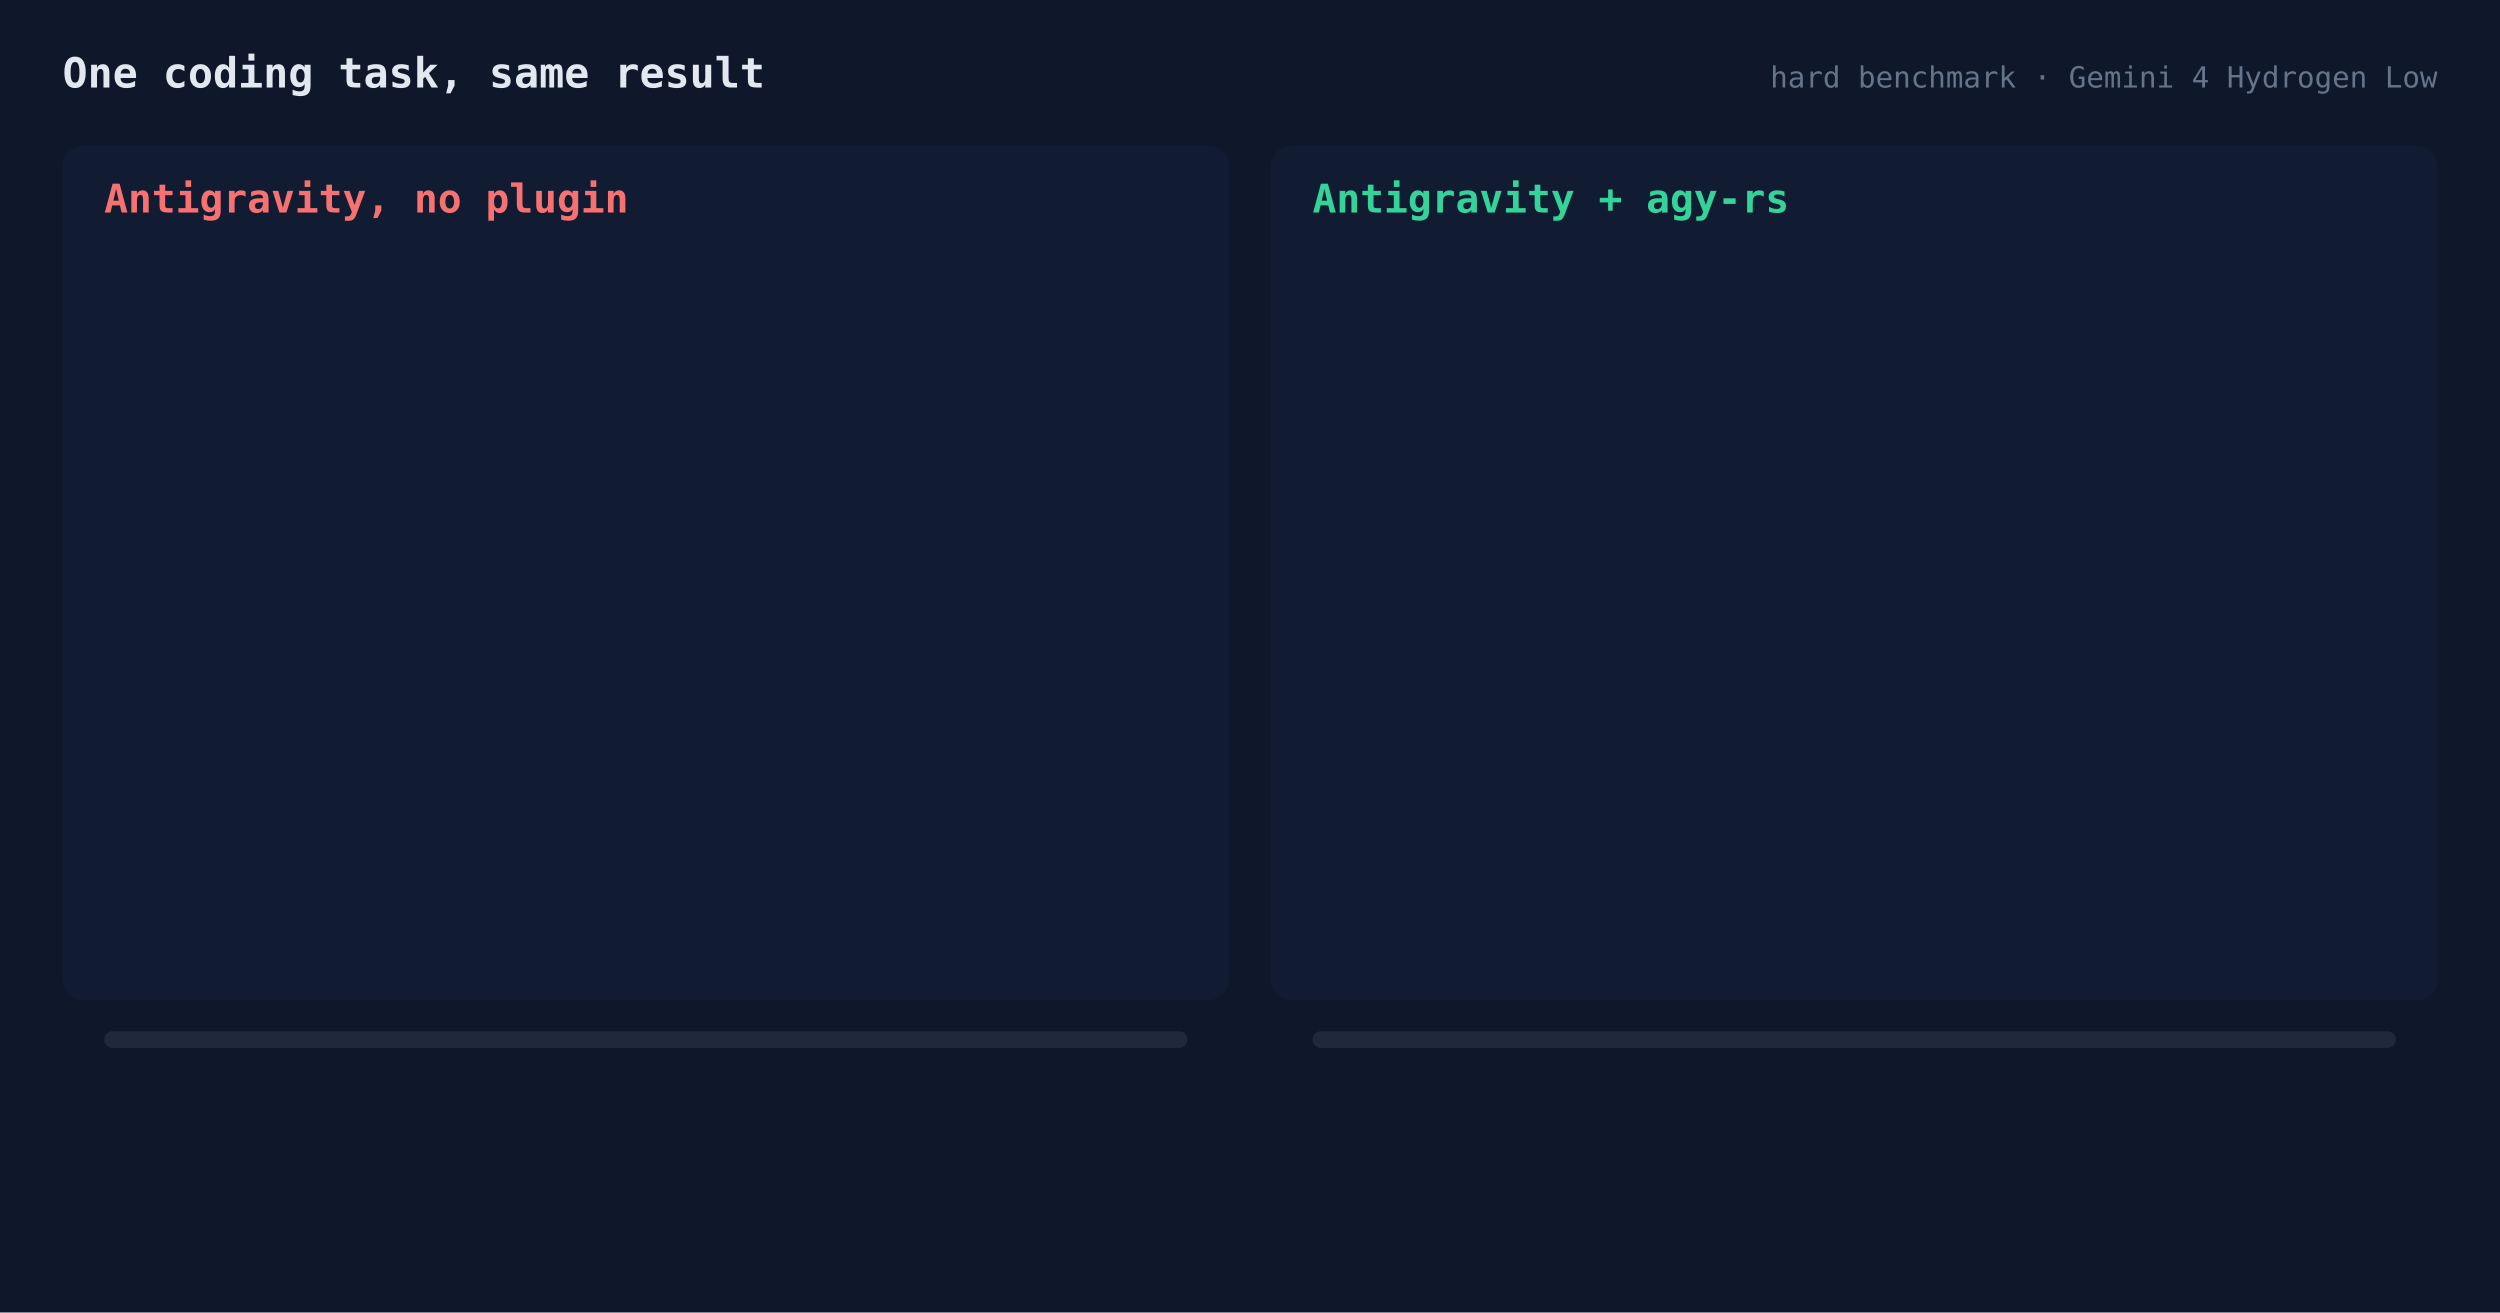
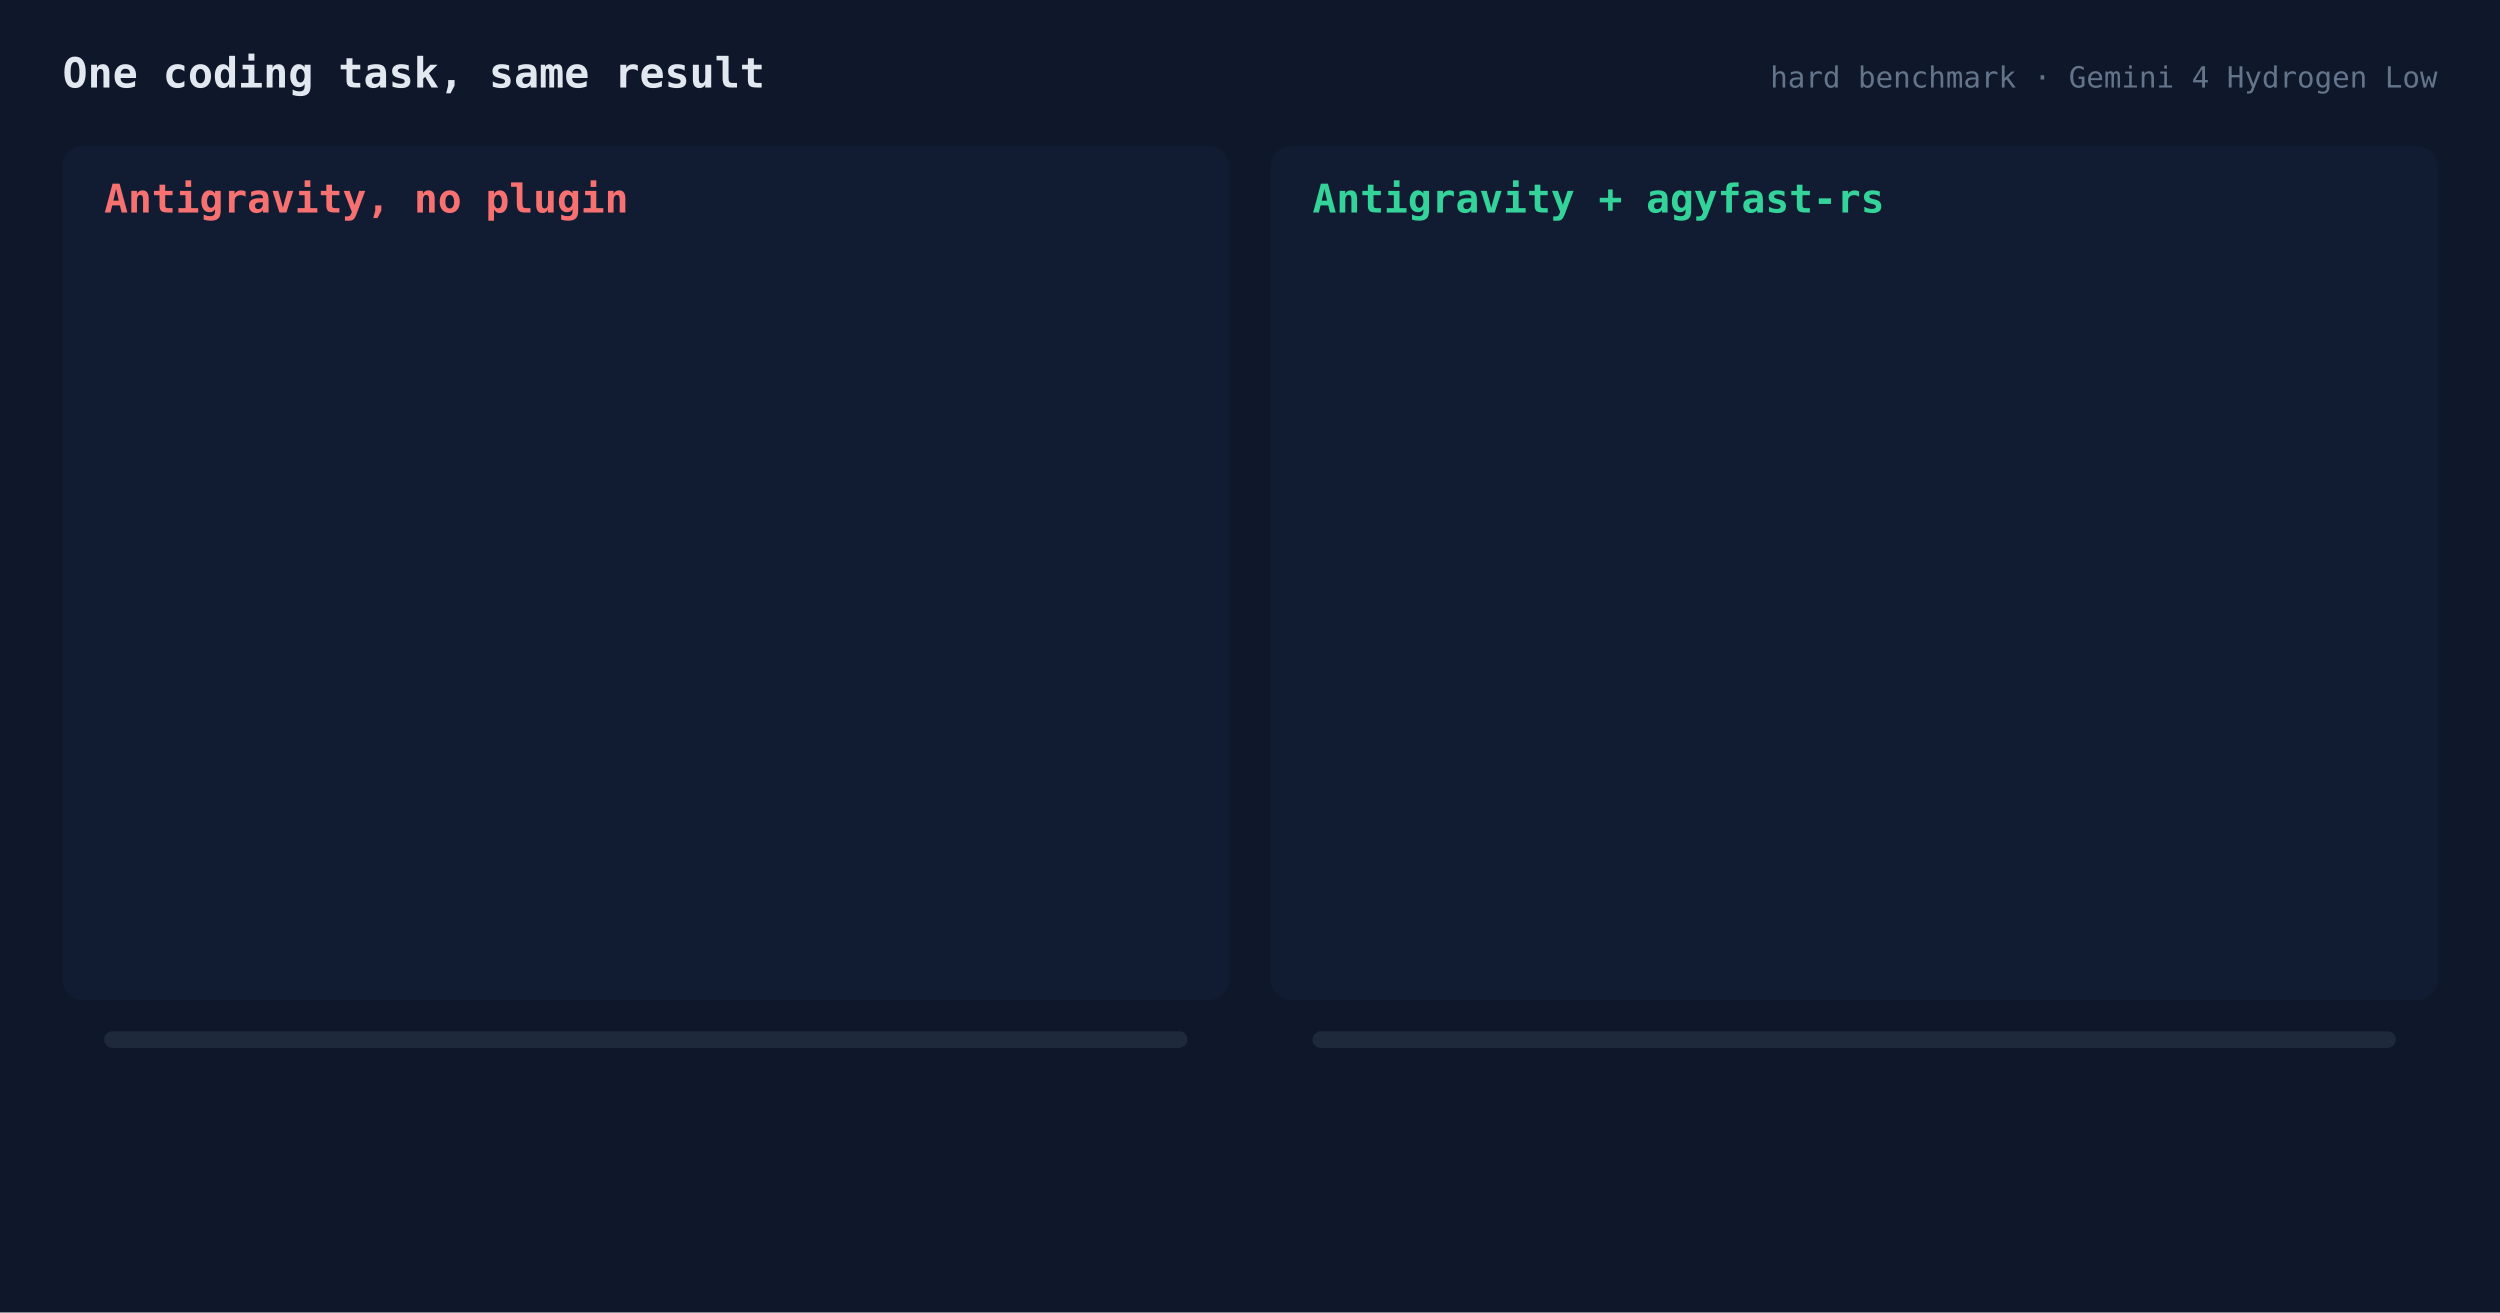
- <svg xmlns="http://www.w3.org/2000/svg" viewBox="0 0 1200 630" width="1200" height="630" font-family="ui-monospace,SFMono-Regular,Menlo,Consolas,monospace" role="img" aria-label="Same coding task in Antigravity without and with agy-rs: 25 turns and 184 seconds become 16 turns and 146 seconds, with 24 percent fewer tokens">
+ <svg xmlns="http://www.w3.org/2000/svg" viewBox="0 0 1200 630" width="1200" height="630" font-family="ui-monospace,SFMono-Regular,Menlo,Consolas,monospace" role="img" aria-label="Same coding task in Antigravity without and with agyfast-rs: 25 turns and 184 seconds become 16 turns and 146 seconds, with 24 percent fewer tokens">
  <style>@keyframes l0_0{0%,2.01%{opacity:0}3.08%,98%{opacity:1}100%{opacity:0}}.l0_0{opacity:0;animation:l0_0 14.0s linear infinite}@keyframes l0_1{0%,6.03%{opacity:0}7.10%,98%{opacity:1}100%{opacity:0}}.l0_1{opacity:0;animation:l0_1 14.0s linear infinite}@keyframes l0_2{0%,10.04%{opacity:0}11.12%,98%{opacity:1}100%{opacity:0}}.l0_2{opacity:0;animation:l0_2 14.0s linear infinite}@keyframes l0_3{0%,14.06%{opacity:0}15.13%,98%{opacity:1}100%{opacity:0}}.l0_3{opacity:0;animation:l0_3 14.0s linear infinite}@keyframes l0_4{0%,18.08%{opacity:0}19.15%,98%{opacity:1}100%{opacity:0}}.l0_4{opacity:0;animation:l0_4 14.0s linear infinite}@keyframes l0_5{0%,22.10%{opacity:0}23.17%,98%{opacity:1}100%{opacity:0}}.l0_5{opacity:0;animation:l0_5 14.0s linear infinite}@keyframes l0_6{0%,26.12%{opacity:0}27.19%,98%{opacity:1}100%{opacity:0}}.l0_6{opacity:0;animation:l0_6 14.0s linear infinite}@keyframes l0_7{0%,30.13%{opacity:0}31.21%,98%{opacity:1}100%{opacity:0}}.l0_7{opacity:0;animation:l0_7 14.0s linear infinite}@keyframes l0_8{0%,34.15%{opacity:0}35.22%,98%{opacity:1}100%{opacity:0}}.l0_8{opacity:0;animation:l0_8 14.0s linear infinite}@keyframes l0_9{0%,38.17%{opacity:0}39.24%,98%{opacity:1}100%{opacity:0}}.l0_9{opacity:0;animation:l0_9 14.0s linear infinite}@keyframes l0_10{0%,42.19%{opacity:0}43.26%,98%{opacity:1}100%{opacity:0}}.l0_10{opacity:0;animation:l0_10 14.0s linear infinite}@keyframes l0_11{0%,46.21%{opacity:0}47.28%,98%{opacity:1}100%{opacity:0}}.l0_11{opacity:0;animation:l0_11 14.0s linear infinite}@keyframes l0_12{0%,50.22%{opacity:0}51.29%,98%{opacity:1}100%{opacity:0}}.l0_12{opacity:0;animation:l0_12 14.0s linear infinite}@keyframes l0_13{0%,54.24%{opacity:0}55.31%,98%{opacity:1}100%{opacity:0}}.l0_13{opacity:0;animation:l0_13 14.0s linear infinite}@keyframes l0_14{0%,58.26%{opacity:0}59.33%,98%{opacity:1}100%{opacity:0}}.l0_14{opacity:0;animation:l0_14 14.0s linear infinite}@keyframes l0_15{0%,62.28%{opacity:0}63.35%,98%{opacity:1}100%{opacity:0}}.l0_15{opacity:0;animation:l0_15 14.0s linear infinite}@keyframes b0{0%{width:0px}64.29%,98%{width:520px}100%{width:0px}}.b0{animation:b0 14.0s linear infinite}@keyframes d0{0%,64.29%{opacity:0}65.71%,98%{opacity:1}100%{opacity:0}}.d0{opacity:0;animation:d0 14.0s linear infinite}@keyframes l1_0{0%,3.19%{opacity:0}4.26%,98%{opacity:1}100%{opacity:0}}.l1_0{opacity:0;animation:l1_0 14.0s linear infinite}@keyframes l1_1{0%,9.56%{opacity:0}10.64%,98%{opacity:1}100%{opacity:0}}.l1_1{opacity:0;animation:l1_1 14.0s linear infinite}@keyframes l1_2{0%,15.94%{opacity:0}17.01%,98%{opacity:1}100%{opacity:0}}.l1_2{opacity:0;animation:l1_2 14.0s linear infinite}@keyframes l1_3{0%,22.32%{opacity:0}23.39%,98%{opacity:1}100%{opacity:0}}.l1_3{opacity:0;animation:l1_3 14.0s linear infinite}@keyframes l1_4{0%,28.69%{opacity:0}29.76%,98%{opacity:1}100%{opacity:0}}.l1_4{opacity:0;animation:l1_4 14.0s linear infinite}@keyframes l1_5{0%,35.07%{opacity:0}36.14%,98%{opacity:1}100%{opacity:0}}.l1_5{opacity:0;animation:l1_5 14.0s linear infinite}@keyframes l1_6{0%,41.45%{opacity:0}42.52%,98%{opacity:1}100%{opacity:0}}.l1_6{opacity:0;animation:l1_6 14.0s linear infinite}@keyframes l1_7{0%,47.82%{opacity:0}48.89%,98%{opacity:1}100%{opacity:0}}.l1_7{opacity:0;animation:l1_7 14.0s linear infinite}@keyframes b1{0%{width:0px}51.01%,98%{width:413px}100%{width:0px}}.b1{animation:b1 14.0s linear infinite}@keyframes d1{0%,51.01%{opacity:0}52.44%,98%{opacity:1}100%{opacity:0}}.d1{opacity:0;animation:d1 14.0s linear infinite}@keyframes sum{0%,64.29%{opacity:0}67.14%,98%{opacity:1}100%{opacity:0}}.sum{opacity:0;animation:sum 14.0s linear infinite}</style>
  <rect width="1200" height="630" fill="#0F172A" />
  <text x="30" y="42" fill="#E2E8F0" font-size="20" font-weight="700">One coding task, same result</text>
  <text x="1170" y="42" fill="#64748B" font-size="14" text-anchor="end">hard benchmark · Gemini 4 Hydrogen Low</text>
  <rect x="30" y="70" width="560" height="410" rx="10" fill="#111C33" />
  <text x="50" y="102" fill="#F87171" font-size="19" font-weight="700">Antigravity, no plugin</text>
  <text class="l0_0" x="50" y="136" fill="#E2E8F0" font-size="14">
    <tspan fill="#64748B">›</tspan> grep -rn BatchPlan src/</text>
  <text class="l0_1" x="50" y="156" fill="#E2E8F0" font-size="14">
    <tspan fill="#64748B">›</tspan> read_file src/core/batch.rs</text>
  <text class="l0_2" x="50" y="176" fill="#E2E8F0" font-size="14">
    <tspan fill="#64748B">›</tspan> read_file src/core/budget.rs</text>
  <text class="l0_3" x="50" y="196" fill="#E2E8F0" font-size="14">
    <tspan fill="#64748B">›</tspan> read_file src/tools/search.rs</text>
  <text class="l0_4" x="50" y="216" fill="#E2E8F0" font-size="14">
    <tspan fill="#64748B">›</tspan> read_file src/tools/outline.rs</text>
  <text class="l0_5" x="50" y="236" fill="#E2E8F0" font-size="14">
    <tspan fill="#64748B">›</tspan> edit_file src/core/batch.rs</text>
  <text class="l0_6" x="50" y="256" fill="#E2E8F0" font-size="14">
    <tspan fill="#64748B">›</tspan> edit_file src/tools/search.rs</text>
  <text class="l0_7" x="50" y="276" fill="#E2E8F0" font-size="14">
    <tspan fill="#64748B">›</tspan> edit_file src/tools/search.rs</text>
  <text class="l0_8" x="50" y="296" fill="#E2E8F0" font-size="14">
    <tspan fill="#64748B">›</tspan> cargo test   (full output)</text>
  <text class="l0_9" x="50" y="316" fill="#E2E8F0" font-size="14">
    <tspan fill="#64748B">›</tspan> read_file src/tools/check.rs</text>
  <text class="l0_10" x="50" y="336" fill="#E2E8F0" font-size="14">
    <tspan fill="#64748B">›</tspan> edit_file src/tools/check.rs</text>
  <text class="l0_11" x="50" y="356" fill="#E2E8F0" font-size="14">
    <tspan fill="#64748B">›</tspan> edit_file src/cli.rs</text>
  <text class="l0_12" x="50" y="376" fill="#E2E8F0" font-size="14">
    <tspan fill="#64748B">›</tspan> cargo clippy (full output)</text>
  <text class="l0_13" x="50" y="396" fill="#E2E8F0" font-size="14">
    <tspan fill="#64748B">›</tspan> edit_file src/mcp/schema.rs</text>
  <text class="l0_14" x="50" y="416" fill="#E2E8F0" font-size="14">
    <tspan fill="#64748B">›</tspan> cargo test   (full output)</text>
  <text class="l0_15" x="50" y="436" fill="#E2E8F0" font-size="14">
    <tspan fill="#64748B">›</tspan> … 51 tool calls in 25 turns</text>
  <rect x="50" y="495" width="520" height="8" rx="4" fill="#1E293B" />
  <rect class="b0" x="50" y="495" width="0" height="8" rx="4" fill="#F87171" />
  <text class="d0" x="50" y="528" fill="#F87171" font-size="15" font-weight="700">25 turns · 51 tool calls · 184 s · 273k tokens</text>
  <rect x="610" y="70" width="560" height="410" rx="10" fill="#111C33" />
-   <text x="630" y="102" fill="#34D399" font-size="19" font-weight="700">Antigravity + agy-rs</text>
+   <text x="630" y="102" fill="#34D399" font-size="19" font-weight="700">Antigravity + agyfast-rs</text>
  <text class="l1_0" x="630" y="136" fill="#E2E8F0" font-size="14">
    <tspan fill="#64748B">›</tspan> batch_search  4 queries, definition: true</text>
  <text class="l1_1" x="630" y="156" fill="#E2E8F0" font-size="14">
    <tspan fill="#64748B">›</tspan> run_checks    cargo test → 3 failures, summary</text>
  <text class="l1_2" x="630" y="176" fill="#E2E8F0" font-size="14">
    <tspan fill="#64748B">›</tspan> read_file     2 files</text>
  <text class="l1_3" x="630" y="196" fill="#E2E8F0" font-size="14">
    <tspan fill="#64748B">›</tspan> apply_edits   5 files + verify: cargo test</text>
  <text class="l1_4" x="630" y="216" fill="#E2E8F0" font-size="14">
    <tspan fill="#64748B">›</tspan> batch_search  fn fit, definition: true</text>
  <text class="l1_5" x="630" y="236" fill="#E2E8F0" font-size="14">
    <tspan fill="#64748B">›</tspan> apply_edits   2 files + verify</text>
  <text class="l1_6" x="630" y="256" fill="#E2E8F0" font-size="14">
    <tspan fill="#64748B">›</tspan> run_checks    build &amp;&amp; clippy &amp;&amp; test → ok</text>
  <text class="l1_7" x="630" y="276" fill="#E2E8F0" font-size="14">
    <tspan fill="#64748B">›</tspan> … 29 tool calls in 16 turns</text>
  <rect x="630" y="495" width="520" height="8" rx="4" fill="#1E293B" />
  <rect class="b1" x="630" y="495" width="0" height="8" rx="4" fill="#34D399" />
  <text class="d1" x="630" y="528" fill="#34D399" font-size="15" font-weight="700">16 turns · 29 tool calls · 146 s · 207k tokens</text>
  <g class="sum">
    <text x="600.0" y="578" fill="#E2E8F0" font-size="19" font-weight="700" text-anchor="middle">Same result (14/15 checks) · <tspan fill="#34D399">36% fewer turns · 43% fewer tool calls · 24% fewer tokens</tspan>
    </text>
    <text x="600.0" y="606" fill="#64748B" font-size="13" text-anchor="middle">one run per configuration; see docs/BENCHMARKS.md</text>
  </g>
</svg>
